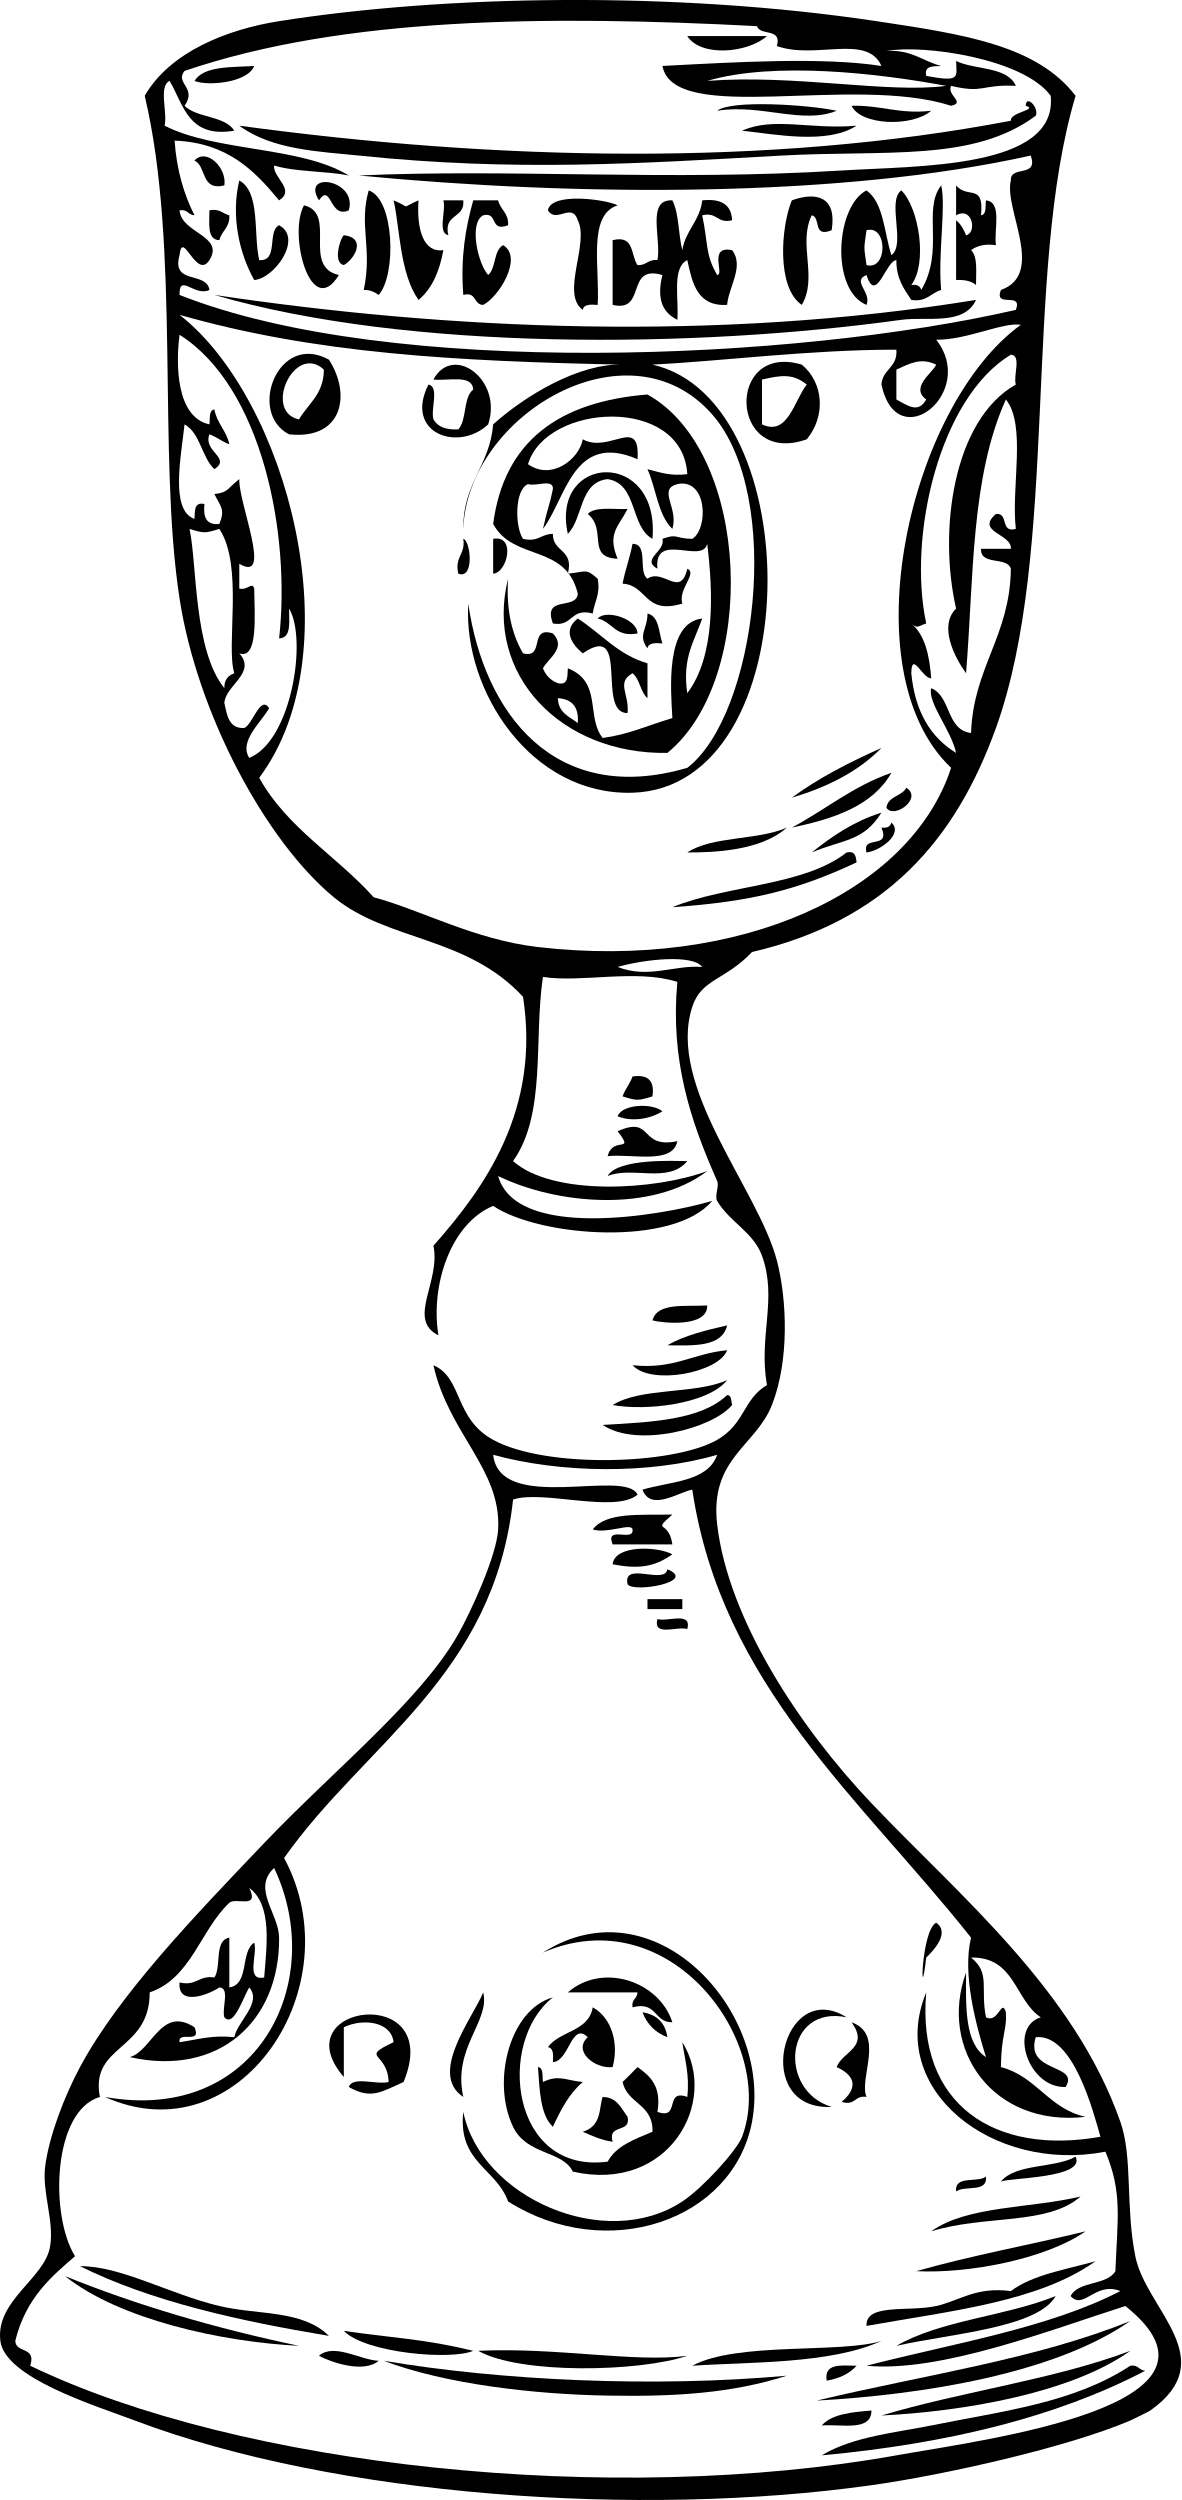
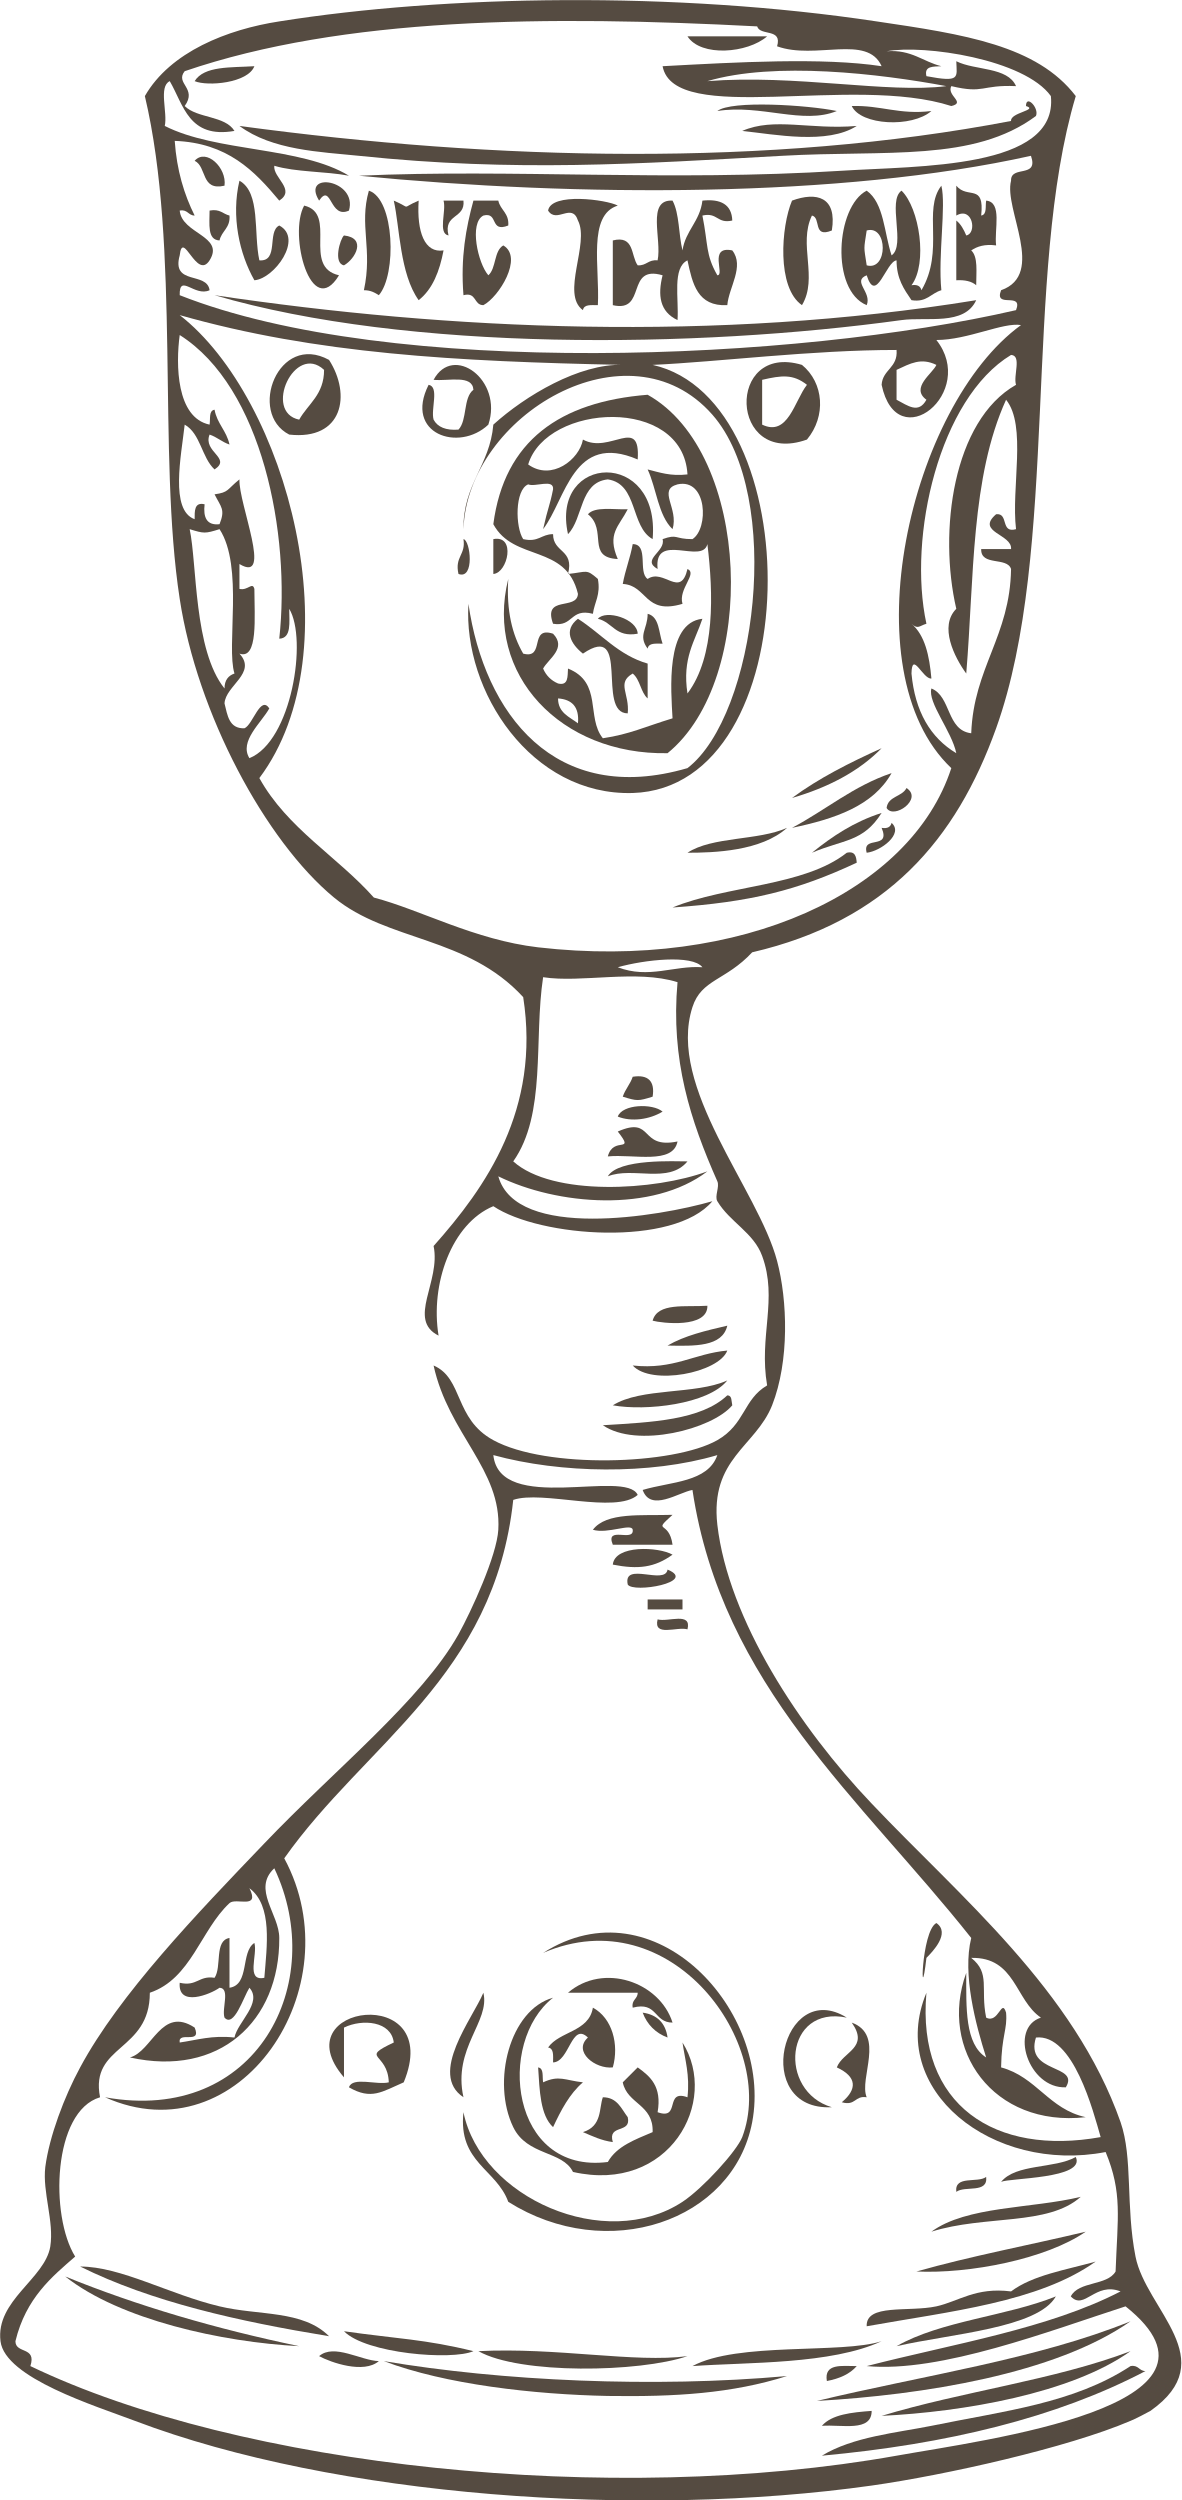
- <svg xmlns="http://www.w3.org/2000/svg" id="Layer_2" data-name="Layer 2" viewBox="0 0 237.27 502.22">
+ <svg xmlns="http://www.w3.org/2000/svg" id="Layer_2" version="1.1" viewBox="0 0 237.3 502.2">
  <defs>
    <style>
-       .cls-1 {
+       .st0 {
+         fill: #554b41;
        fill-rule: evenodd;
      }
    </style>
  </defs>
-   <g id="Layer_1-2" data-name="Layer 1">
+   <g id="Layer_1-2">
    <g>
-       <path class="cls-1" d="M138.07,7.25h16c-3.86,3.44-13.33,4.24-16,0Z" />
-       <path class="cls-1" d="M51.07,13.25c-1.32,3.39-9.39,4.1-12,3,1.94-3.06,7.31-2.69,12-3Z" />
-       <path class="cls-1" d="M168.07,22.25c-6.83,2.81-15.22-1.43-24,0,2.77-2.22,18.18-1.24,24,0Z" />
-       <path class="cls-1" d="M171.07,21.25c5.83-.17,9.59,1.75,16,1-3.91,3.35-14.2,2.92-16-1Z" />
-       <path class="cls-1" d="M172.07,25.25c-5.85,3.84-16.41,1.71-23,1,6.42-2.84,13.61-.18,23-1Z" />
-       <path class="cls-1" d="M39.07,32.25c2.34-2.6,6.55,1.39,6,5-4.79,1.13-3.52-3.81-6-5Z" />
-       <path class="cls-1" d="M48.07,36.25c4.28,2.39,2.79,10.54,4,16,3.98.31,1.52-5.81,4-7,4.86,2.61-.96,10.73-5,11-2.97-5.27-4.73-12.8-3-20Z" />
-       <path class="cls-1" d="M70.07,42.25c-3.9,1.8-3.5-5.7-6-2-3.7-6.02,7.83-4.16,6,2Z" />
-       <path class="cls-1" d="M189.07,37.25c1.02,4.04-.69,13.96,0,21-2.09.58-2.85,2.48-6,2-1.46-2.2-3.04-4.29-3-8-2.14.18-4.08,9.01-6,3-3.04,1.23,1.08,3.44,0,6-7.27-2.96-6.22-19.84,0-23,3.48,2.52,3.53,8.47,5,13,2.95-2.05-.95-10.95,2-13,3.56,3.53,5.3,14.64,2,19,1.16-.16,1.78.22,2,1,4.72-7.97.19-16.14,4-21ZM174.07,53.25c4.28,1.17,4.28-8.17,0-7-.55,3.99-.55,3.01,0,7Z" />
-       <path class="cls-1" d="M192.07,37.25c2.33,2.81,5.67-.58,5,6,1.17-.16.84-1.82,1-3,3.32.35,1.57,5.76,2,9-2.32-.32-3.84.16-5,1,1.38,1.29.99,4.34,1,7-.89-.78-2.26-1.08-4-1v-12c.93.73,1.52,1.82,2,3,2.21-.41,1.34-5.86-2-4v-6Z" />
-       <path class="cls-1" d="M74.07,38.25c5.17,1.73,5.61,16.94,2,21-.8-.53-1.62-1.04-3-1,1.79-8.34-1.02-12.99,1-20Z" />
-       <path class="cls-1" d="M167.07,46.25c-3.91,1.58-2.07-2.6-4-3-2.82,5.76,1.27,12.46-2,18-5.13-3.47-4.18-15.76-2-21,4.92-1.8,9.11-.75,8,6Z" />
-       <path class="cls-1" d="M79.07,40.25c3.82,1.59,1.18,1.59,5,0-.42,6.26,1.2,10.57,5,10-.78,4.22-2.25,7.75-5,10-3.8-5.35-3.76-14.71-5-20Z" />
-       <path class="cls-1" d="M89.07,40.25h4c.38,3.72-4.05,2.61-3,7-2.24-.43-.41-4.93-1-7Z" />
-       <path class="cls-1" d="M95.07,40.25h5c.43,1.9,2.15,2.51,2,5-3.78,1.45-1.92-2.75-5-2-2.89,1.5-1.13,9.59,1,12,1.61-1.39,1.06-4.94,3-6,4.09,2.43-.86,10.43-4,12-1.99-.01-1.27-2.73-4-2-.58-7.58.46-13.54,2-19Z" />
-       <path class="cls-1" d="M124.07,41.25c-6.06,1.94-3.56,12.44-4,20-1.42-.09-2.83-.16-3,1-4.49-3.23,1.38-13.36-1-18-1.19-3.72-4.33.74-6-2,.63-3.74,11.77-2.18,14-1Z" />
-       <path class="cls-1" d="M61.07,41.25c6.75,1.61-.51,12.29,7,14-5.62,9.22-10.23-8.22-7-14Z" />
-       <path class="cls-1" d="M42.07,42.25c2.09-.42,2.65.69,4,1,.15,2.49-1.57,3.1-2,5-2.55-.11-1.98-3.35-2-6Z" />
-       <path class="cls-1" d="M69.07,47.25c4.56.53,2.27,4.71,0,6-2.23-.42-.78-5.31,0-6Z" />
-       <path class="cls-1" d="M43.07,59.25c46.93,7.01,100.7,9.48,153,1-2.38,5.23-9.87,3.29-15,4-41.27,5.72-99.06,6.36-138-5Z" />
-       <path class="cls-1" d="M66.07,72.25c4.53,6.97,2.81,16.17-8,15-8.42-4.32-2.19-20.64,8-15ZM60.07,84.25c1.84-3.16,4.96-5.04,5-10-5.94-5.46-12.28,8.49-5,10Z" />
-       <path class="cls-1" d="M161.07,73.25c4.41,3.64,4.85,10.35,1,15-15.67,5.56-16.28-19.57-1-15ZM153.07,76.25v9c5.19,2.46,6.46-4.79,9-8-2.76-2.22-5.08-1.91-9-1Z" />
-       <path class="cls-1" d="M131.07,108.25c-4.52-2.48-2.94-11.06-9-12-5.72.61-4.86,7.8-8,11-3.55-16.18,18.56-17.17,17,1Z" />
-       <path class="cls-1" d="M126.07,102.25c-1.77,3.5-4.15,4.87-2,10-6.38-.26-2.01-5.77-6-9,1.45-1.55,5.12-.88,8-1Z" />
-       <path class="cls-1" d="M93.07,108.25c1.45.24,2.32,8.23-1,7-.8-3.47,1.49-3.84,1-7Z" />
-       <path class="cls-1" d="M99.07,115.25v-7c4.58-.87,2.9,6.79,0,7Z" />
-       <path class="cls-1" d="M120.07,124.25c1.63-1.89,7.92.03,8,3-4.51.84-4.99-2.34-8-3Z" />
-       <path class="cls-1" d="M130.07,123.25c2.42.58,2.22,3.78,3,6-1.42-.09-2.83-.16-3,1-2.03-2.7.04-3.88,0-7Z" />
-       <path class="cls-1" d="M116.07,124.25c4.68,2.99,8.05,7.29,14,9v7c-1.44-1.22-1.52-3.82-3-5-3.34,1.89-.63,4.04-1,8-6.4.05.66-18.63-9-12-2.38-1.95-3.98-4.72-1-7Z" />
-       <path class="cls-1" d="M179.07,155.25c-3.74,6.59-11.44,9.23-20,11,6.75-3.59,12.32-8.35,20-11Z" />
-       <path class="cls-1" d="M182.07,158.25c3.39,2.16-2.58,6.4-4,4,.32-2.35,3.1-2.24,4-4Z" />
-       <path class="cls-1" d="M158.07,166.25c-5.19,4.69-14.74,5.01-20,5,5-3.34,14.25-2.41,20-5Z" />
-       <path class="cls-1" d="M172.07,173.25c-11.96,5.6-21.27,7.9-37,9,10.85-4.49,26.43-4.23,35-11,1.7-.37,1.89.78,2,2Z" />
-       <path class="cls-1" d="M127.07,216.25c3.13-.46,4.46.87,4,4-2.93.9-3.07.9-6,0,.52-1.48,1.48-2.52,2-4Z" />
-       <path class="cls-1" d="M133.07,223.25c-2.58,1.62-6.27,2.13-9,1,.89-2.46,7-2.71,9-1Z" />
-       <path class="cls-1" d="M122.07,236.25c2.05-3.64,13.63-3.01,16-3-3.79,4.6-11.04.96-16,3Z" />
-       <path class="cls-1" d="M142.07,262.25c.14,4.56-9.25,3.51-11,3,.98-3.68,6.62-2.72,11-3Z" />
-       <path class="cls-1" d="M146.07,266.25c-1,4.34-6.57,4.09-12,4,3.37-1.96,7.67-3,12-4Z" />
-       <path class="cls-1" d="M146.07,271.25c-1.66,4.52-15.29,7.12-19,3,8.26.92,12.26-2.41,19-3Z" />
-       <path class="cls-1" d="M146.07,277.25c-3.84,4.84-16.41,6.24-23,5,5.74-3.59,16.56-2.11,23-5Z" />
-       <path class="cls-1" d="M146.07,280.25c.97.03.78,1.22,1,2-3.98,4.8-19.19,8.66-26,4,9.78-.56,19.71-.96,25-6Z" />
-       <path class="cls-1" d="M135.07,304.25c-4.22,3.78-.71.9,0,6h-12c-1.6-3.94,4.32-.35,4-3-.22-1.43-4.98.93-8,0,2.73-3.6,9.84-2.83,16-3Z" />
-       <path class="cls-1" d="M135.07,312.25c-3.65,2.58-6.85,2.98-12,2,.43-3.99,9.16-3.6,12-2Z" />
-       <path class="cls-1" d="M134.07,315.25c6.15,2.51-6.88,4.8-8,3-1.02-4.68,7.51.18,8-3Z" />
-       <path class="cls-1" d="M130.07,321.25h7v2h-7v-2Z" />
-       <path class="cls-1" d="M132.07,325.25c2.06.61,6.95-1.61,6,2-2.06-.61-6.95,1.61-6-2Z" />
-       <path class="cls-1" d="M188.07,386.25c2.94,2.05-.77,5.82-2,7-1.29,11.28-1.09-5.43,2-7Z" />
-       <path class="cls-1" d="M127.07,403.25c-.28-1.62.95-1.72,1-3h-14c7.05-6.13,18.4-2.18,21,6-3.75.08-3.02-4.31-8-3Z" />
-       <path class="cls-1" d="M70.07,419.25c.74-2.25,5.61-.39,8-1-.18-6.11-5.98-4.71,1-8-.51-4.26-6.29-4.79-10-3v10c-12.65-14.68,20.34-19.08,12,1-4.38,1.94-6.5,3.59-11,1Z" />
-       <path class="cls-1" d="M170.07,405.25c-12.47-2.57-13.88,14.76-3,18-16.3.82-9.97-26.13,3-18Z" />
-       <path class="cls-1" d="M134.07,409.25c-2.41-.92-4.08-2.59-5-5,2.89.44,4.56,2.11,5,5Z" />
-       <path class="cls-1" d="M171.07,406.25c6.8,2.45,1.41,11.17,3,15-2.41-.41-2.17,1.83-5,1,3.05-2.57,3.11-5.12-1-7,1.21-3.2,6.65-3.92,3-9Z" />
-       <path class="cls-1" d="M108.07,415.25c1.17.16.84,1.82,1,3,3.18-1.53,4.4-.35,8,0-2.71,2.29-4.42,5.58-6,9-2.57-2.43-2.65-7.35-3-12Z" />
-       <path class="cls-1" d="M121.07,421.25c2.93.07,3.71,2.29,5,4,.75,3.42-4.06,1.27-3,5-2.34-.33-4.13-1.2-6-2,3.91-1.22,3.21-4.82,4-7Z" />
-       <path class="cls-1" d="M216.07,433.25c2.15,4.37-13.49,4.23-15,5,2.99-3.68,10.73-2.61,15-5Z" />
-       <path class="cls-1" d="M198.07,437.25c.36,3.36-4.33,1.67-6,3-.36-3.36,4.33-1.67,6-3Z" />
-       <path class="cls-1" d="M217.07,441.25c-6.61,5.85-19.18,3.64-30,7,7.15-5.18,20.06-4.6,30-7Z" />
-       <path class="cls-1" d="M218.07,448.25c-7.88,5.52-23.38,8.54-34,8,10.89-3.11,22.74-5.26,34-8Z" />
-       <path class="cls-1" d="M16.07,455.25c8.2-.07,17.94,5.61,28,8,7.88,1.87,16.66.71,22,6-18.28-3.05-35.74-6.93-50-14Z" />
-       <path class="cls-1" d="M212.07,461.25c-3.59,6.42-21.12,7.54-32,10,8.85-5.15,22.05-5.95,32-10Z" />
-       <path class="cls-1" d="M227.07,466.25c-15.1,10.59-41.8,14.84-63,16,21.24-5.09,44.31-8.35,63-16Z" />
-       <path class="cls-1" d="M69.07,468.25c10.47,1.49,16.26,1.63,26,4-4.31,1.92-21.57.51-26-4Z" />
-       <path class="cls-1" d="M177.07,470.25c-10.06,4.71-26.85,4.22-38,5,8.96-4.87,30.04-2.41,38-5Z" />
-       <path class="cls-1" d="M64.07,473.25c3.03-2.64,8.4.89,12,1-2.98,2.59-9.59.3-12-1Z" />
-       <path class="cls-1" d="M96.07,472.25c15.66-.75,31.47,2.41,42,1-9.69,3.28-33.69,3.74-42-1Z" />
-       <path class="cls-1" d="M227.07,472.25c-11.94,8.54-33.61,12.18-50,13,16.15-4.85,34.77-7.23,50-13Z" />
-       <path class="cls-1" d="M77.07,474.25c23.57,3.98,54.3,5.41,81,3-11.05,3.53-22.39,4.24-36,4-14.78-.26-32.56-2.29-45-7Z" />
-       <path class="cls-1" d="M172.07,475.25c-1.4,1.6-3.45,2.55-6,3-.58-3.58,2.96-3.04,6-3Z" />
-       <path class="cls-1" d="M175.07,484.25c-.05,4.29-6,2.67-10,3,2.03-2.3,5.98-2.68,10-3Z" />
-       <path class="cls-1" d="M136.07,197.25c-8.27-2.64-19.35.22-27-1-1.88,12.61.72,27.52-6,37,7.95,7.08,28.47,5.9,39,2-11.03,8.42-30.18,6.76-42,1,3.59,12.86,32.31,8.12,43,5-7.71,9.24-34.6,7.3-44,1-8.4,3.47-12.65,15.73-11,26-6.4-3.18.51-10.75-1-18,10.49-11.82,21.49-27.42,18-50-11.29-12.26-27.23-11.12-38-20-13.8-11.38-27.47-37.04-31-60-4.49-29.21.24-70.62-7-101,5.09-8.85,16.59-13.36,27-15,33.29-5.26,79.61-6.07,120,0,17.57,2.64,32.23,4.83,40,15-10.68,35.81-3.16,91.35-16,127-8.02,22.27-21.93,38.7-49,45-5.34,5.68-10.17,5.35-12,11-5.21,16.06,13.22,36.55,17,51,2.05,7.86,2.51,20.09-1,29-3.26,8.29-12.54,10.73-11,24,2.21,18.99,16.54,40.79,31,56,17.74,18.66,40.7,37.5,50,64,2.52,7.17.98,16.81,3,27,2.12,10.7,17.6,20.69,3,31-.28.2-3.45,1.76-4,2-12.57,5.38-37.24,10.92-52,13-46.66,6.56-107.66,2.26-148-13-7.91-2.99-26.1-8.56-27-16-.98-8.16,8.94-12.5,10-19,.84-5.11-1.65-10.87-1-16,.77-6.09,3.83-14.09,7-20,7.87-14.69,23.44-30.77,37-45,14.12-14.81,31.55-28.75,39-42,2.64-4.69,7.71-15.79,8-21,.68-12.08-9.96-19.24-13-33,5.97,2.63,4.09,10.67,12,15,10.58,5.79,36.24,5.04,45,0,5.61-3.22,5.2-8.18,10-11-1.73-9.9,2.16-17.29-1-26-1.72-4.73-6.54-6.79-9-11-.58-1,.47-2.94,0-4-5.41-12.18-9.44-24.38-8-40ZM189.07,13.25c-1.57.1-3.47-.13-3,2,6.93,1.29,6.09.31,6-3,3.81,1.85,10.28,1.05,12,5-7.15-.34-6.26,1.59-13,0-.96,1.86,3,3.34,0,4-19.8-6.37-55.67,4.06-58-8,14.79-.78,32.22-1.82,44,0-2.88-6.53-13.27-1.22-21-4,1.05-3.72-3.37-1.96-4-4-42.05-2.18-83.06-1.89-115,9-2,2.51,2.6,3.35,0,7,2.5,2.5,8.06,1.94,10,5-9.25,1.58-10.16-5.17-13-10-2.27,1.06-.38,6.29-1,9,10.37,5.3,27.26,4.07,37,10-4.73-.93-10.65-.68-15-2-.31,2.41,4.36,4.84,1,7-4.98-6.02-10.41-11.59-21-12,.42,5.91,1.87,10.8,4,15-1.28-.05-1.38-1.28-3-1,.36,4.65,9.1,5.1,6,10-2.61,4.12-5.43-6.4-6-1-1.72,6.06,5.48,3.18,6,7-2.98,1.44-6.09-3.51-6,1,42.52,16.85,123.87,13.16,168,3,1.47-3.8-4.47-.2-3-4,9.08-3.22.53-16.35,2-22-.15-3.15,5.58-.42,4-5-38.17,8.52-90.86,8.26-135,4,30.95-1.38,62.14,1.17,97-1,15.41-.96,43.48-.32,42-15-5.32-7.41-25.5-10.41-33-9,5.02-.35,7.29,2.05,11,3ZM142.07,16.25c17.58-1.35,36.31,2.55,48,1-13.35-2.5-34.48-4.97-48-1ZM45.07,141.25c.56,2.44.86,5.14,4,5,1.71-.7,3.2-6.69,5-4-1.57,2.85-6.13,6.63-4,10,8.49-3.38,11.71-23.87,8-30-.02,2.65.55,5.89-2,6,2.35-21-3.4-50.49-20-61-.78,5.89-.7,16.58,6,18,.16-1.18-.17-2.84,1-3,.51,2.82,2.42,4.25,3,7-1.48-.52-2.52-1.48-4-2-1.36,3.46,4.49,4.71,1,7-2.58-2.42-2.79-7.21-6-9-.65,6.29-2.98,17.25,2,19,.1-1.57-.13-3.47,2-3-.28,2.62.37,4.3,3,4,1.19-2.98.28-3.4-1-6,2.89-.36,2.36-.93,5-3-.16,4.91,6.82,21.08,0,17v5c1.72.39,2.56-1.48,3,0,.07,5.56.8,14.3-3,13,3.56,3.95-2.85,6.44-3,10ZM177.07,77.25c.2-3.13,3.29-3.38,3-7-17.05-.04-35.83,2.36-49,3,31.58,7.1,31.33,84.95-4,86-20.4.61-34.06-20.54-33-38,3.16,22.03,17.33,40.8,44,33,13.84-10.6,19.41-54.56,5-71-16.79-19.14-49.19.11-50,23-.14-9.14,5.34-12.66,6-21,6.4-5.76,17.29-12.31,26-12-33.52-.69-61.62-2.18-89-10,21.56,16.78,35.19,67.35,16,93,5.59,10.08,15.6,15.73,23,24,9.5,2.53,20.16,8.51,33,10,40.71,4.72,74.85-11.07,83-36-20.62-19.54-8.32-72.84,14-89-3.57-.58-10.73,3.04-17,3,8.33,10.5-7.87,23.69-11,9ZM195.07,147.25c.47-13.2,7.84-19.49,8-33-.79-2.54-6.13-.54-6-4h6c.28-3.01-7.21-3.36-3-7,2.63-.3.79,3.88,4,3-.98-8.35,2.17-20.84-2-26-7.06,15.63-6.44,35.66-8,55-2.39-3.31-5.52-9.54-2-13-3.58-15.5-.67-37.85,12-45-.58-1.76,1.21-5.88-1-6-14.39,8.68-20.76,36.52-17,54-1.43.39-1.69,1.2-3,0,2.72,2.28,3.65,6.35,4,11-1.71.17-3.93-5.67-4-1,.73,7.6,3.81,12.85,9,16-.92-4.44-5.8-10.17-5-13,4.03,1.63,2.96,8.38,8,9ZM180.07,74.25v6c2.26,1.21,4.4,2.89,6,0-3.3-2.41,1.27-5.31,2-7-3.06-1.46-5.21-.27-8,1ZM45.07,138.25c-.05-1.72.77-2.56,2-3-1.74-5.49,1.92-21.54-3-29-2.93.9-3.07.9-6,0,1.54,6.98.77,24.29,7,32ZM124.07,194.25c6.21,2.43,11.35-.44,17,0-1.96-2.62-11.74-1.52-17,0ZM195.07,389.25c-22.18-27.99-50.14-50.74-56-90-2.76.51-8.37,4.45-10,0,5.66-1.68,13.12-1.55,15-7-13.5,3.96-31.48,3.72-45,0,1.35,11.97,26.55,2.66,29,8-4.41,3.85-19.22-1.02-25,1-3.85,35.48-29.74,48.92-46,72,13.96,25.86-9.01,60.14-36,48,30.53,5.49,44.86-23.01,34-46-4.52,4.17.96,9.16,1,14,.14,16.79-12.07,28-30,24,4.48-1.21,6.26-10.38,13-6,1.55,3.55-3.4.6-3,3,3.51-.49,6.51-1.49,11-1,.58-3.13,5.66-6.95,3-10-1.18,1.88-3.11,8.15-5,6-.58-1.76,1.21-5.88-1-6-1.83,1.28-8.41,4.04-8-1,3.47.8,3.84-1.49,7-1,1.47-2.2-.12-7.45,3-8v10c4.08-.59,2.16-7.18,5-9,.73,2.27-1.8,7.8,2,7,.48-6.28,1.69-14.51-3-18,2.15,4.41-2.73,1.81-4,3-5.79,5.42-7.65,15.16-16,18,.05,11.86-12.06,10.44-10,21-9.49,2.77-10.1,23.77-5,32-4.56,3.95-9.86,8.28-12,17,.09,2.58,4.28,1.05,3,5,42.19,20.34,116.84,28.25,174,18,17.75-3.18,71.24-9.85,46-30-15.22,4.86-37.17,13.4-52,12,17.48-4.52,36.49-7.51,51-15-5.06-2.01-7.34,3.92-10,1,1.59-3.08,7.26-2.08,9-5,.43-10.85,1.42-15.79-2-24-22.7,4.39-44.1-12.55-36-32-1.99,22.68,13.87,32.76,35,29-1.49-5.19-5.49-20.77-13-20-2.26,7.26,8.94,5.27,6,10-7.47.28-11.54-11.92-5-14-5.22-3.45-5.15-12.18-14-12,3.94,3.11,1.83,6.11,3,12,2.5,1.32,3.13-3.95,4-1,.26,3.4-.93,4.45-1,11,7.14,1.86,9.62,8.38,17,10-18.57,2.13-29.6-13.59-24-29-.05,7.05-.26,14.26,4,17-2.06-6.63-4.77-16.73-3-24Z" />
-       <path class="cls-1" d="M206.07,21.25c.01-2.35,2.73.37,2,2-12.53,9.33-29.99,6.84-51,8-28.94,1.6-53.45,3.27-85,0-7.78-.81-17.41-1.1-24-6,51.69,7.03,106.44,8.31,155-1-.23-1.71,5.61-2.19,3-3Z" />
-       <path class="cls-1" d="M141.07,40.25c3.73-.4,5.87.8,6,4-3.06.73-2.94-1.73-6-1,1.25,5.97.57,7.79,3,12,1.56-.09-1.91-5.96,3-5,2.5,3.23-.72,7.42-1,11-6.01.34-6.99-4.35-8-9-3.14,1.52-1.66,7.67-2,12-3.55-1.73-3.98-5.04-3-9-7.54-2.21-3.06,7.61-10,6v-13c4.45-1.12,3.6,3.07,5,5,1.79.13,2.11-1.22,4-1,.85-4.15-2.3-12.3,3-12,1.36,2.64,1.18,6.82,2,10,.65-4.02,3.51-5.82,4-10Z" />
-       <path class="cls-1" d="M95.07,78.25c-.22-3.11-4.98-1.69-8-2,3.9-7.29,13.98,0,11,9-5.94,5.63-16.97,1.86-12-8,2.24.43.41,4.93,1,7,.85,1.48,2.52,2.15,5,2,1.77-1.9.93-6.4,3-8Z" />
-       <path class="cls-1" d="M133.07,108.25c3.15-1.12,2.26-.09,6,0,3.3-2.05,3.02-12.26-3-11-4.05,1.08.31,4.76-1,9-2.9-2.77-3.25-8.09-5-12,2.4.6,4.56,1.44,8,1-.92-15.85-28.35-14.31-32-2,4.74,3.36,10.29-1.01,11-5,5.38,2.96,11.57-4.91,11,4-12.97-5.62-14.38,8.03-19,14,.99-4.48,1.29-4.47,2-8,.17-2.17-3.55-.45-5-1-2.74,1.12-2.63,8.64-1,11,3.06.72,3.64-1.02,6-1-.08,3.75,4.31,3.02,3,8,3.87-.43,3.56-1.09,6,1,.58,3.25-.68,4.65-1,7-4.56-1.22-3.92,2.74-8,2-2.13-5.8,4.76-2.57,5-6-2.44-10.1-12.93-6.43-17-14,2.2-16.8,13.41-24.59,31-26,20.93,11.68,22.21,57.16,4,72-21.39.36-36.84-15.79-32-35-.41,6.41.8,11.2,3,15,4.5,1.17,1.08-5.59,6-4,2.79,2.91-.92,4.96-2,7,.56,1.44,1.56,2.44,3,3,2.13.47,1.9-1.43,2-3,7,2.77,3.59,9.75,7,14,5.43-.76,8.42-2.32,14-4-.29-5.49-1.54-19.15,6-20-1.54,4.46-4.08,7.92-3,15,5.62-7.41,5.22-20.16,4-30-.99,4.19-10.75-2.62-10,5-3.4-1.89,1.71-3.51,1-6ZM116.07,145.25c.26-3.26-1.19-4.81-4-5,.07,2.93,2.29,3.71,4,5Z" />
-       <path class="cls-1" d="M138.07,114.25c2.12.91-1.89,4.02-1,7-7.68,2.34-6.96-3.71-12-4,.53-2.8,1.47-5.2,2-8,3.31.02,1.02,5.65,3,7,3.16-2.16,6.61,4,8-2Z" />
-       <path class="cls-1" d="M177.07,150.25c-4.61,4.72-10.82,7.85-18,10,5.36-3.97,11.55-7.11,18-10Z" />
-       <path class="cls-1" d="M177.07,163.25c-3.66,5.89-7.74,5.33-14,8,4.08-3.26,8.41-6.25,14-8Z" />
-       <path class="cls-1" d="M177.07,166.25c1.16.16,1.78-.22,2-1,2.49,2.23-2.24,5.7-5,6-.97-3.64,4.87-.46,3-5Z" />
-       <path class="cls-1" d="M165.07,493.25c6.2-3.77,15.04-4.59,22-6,14.58-2.95,28.56-4.5,40-12,1.62-.28,1.72.95,3,1-17.94,9.39-39.98,14.69-65,17Z" />
-       <path class="cls-1" d="M109.07,392.25c22.41-14.3,46.21,11.82,42,34-3.79,19.95-29.25,28.5-49,16-2.36-6.64-10.14-7.86-9-18,3.5,17.24,28.53,28.21,44,18,4.1-2.7,10.95-10.23,12-13,7.09-18.66-14.33-48.12-40-37Z" />
-       <path class="cls-1" d="M97.07,400.25c1.44,5.8-6.21,11.11-4,21-7.07-4.68,1.9-15.85,4-21Z" />
-       <path class="cls-1" d="M118.07,409.25c-3.28-3.22-3.73,4.88-7,5,.09-1.42.16-2.83-1-3,2.35-3.31,8.22-3.11,9-8,3.9,2.15,5.27,7.36,4,12-3.5.44-8.08-3.18-5-6Z" />
-       <path class="cls-1" d="M111.07,401.25c-11.36,8.87-8.55,35.55,11,33,1.75-3.25,5.49-4.51,9-6,.23-5.56-5.07-5.6-6-10,1.02-.98,2.02-1.98,3-3,2.53,1.81,4.86,3.81,4,9,4.7,1.7,1.3-4.7,6-3,.49-4.49-.51-7.49-1-11,7.47,11.94-2.71,30.39-22,26-2.08-4.29-9.23-3.24-12-9-4.38-9.1-.69-23.59,8-26Z" />
-       <path class="cls-1" d="M220.07,454.25c-11.46,8.21-29.33,10-46,13-.24-4.61,8.37-2.77,14-4,4.54-.99,7.94-3.93,15-3,4.38-3.29,11.02-4.31,17-6Z" />
-       <path class="cls-1" d="M13.07,457.25c14.47,5.86,30.19,10.48,47,14-15.55-.78-36.05-5.28-47-14Z" />
-       <path class="cls-1" d="M136.07,229.25c-.95,4.72-8.83,2.51-14,3,1.07-4.17,5.59-.38,2-5,7.29-3.23,4.18,3.6,12,2Z" />
+       <path class="st0" d="M138.1,7.3h16c-3.9,3.4-13.3,4.2-16,0Z" />
+       <path class="st0" d="M51.1,13.3c-1.3,3.4-9.4,4.1-12,3,1.9-3.1,7.3-2.7,12-3Z" />
+       <path class="st0" d="M168.1,22.3c-6.8,2.8-15.2-1.4-24,0,2.8-2.2,18.2-1.2,24,0Z" />
+       <path class="st0" d="M171.1,21.3c5.8-.2,9.6,1.8,16,1-3.9,3.4-14.2,2.9-16-1Z" />
+       <path class="st0" d="M172.1,25.3c-5.9,3.8-16.4,1.7-23,1,6.4-2.8,13.6-.2,23-1Z" />
+       <path class="st0" d="M39.1,32.3c2.3-2.6,6.5,1.4,6,5-4.8,1.1-3.5-3.8-6-5Z" />
+       <path class="st0" d="M48.1,36.3c4.3,2.4,2.8,10.5,4,16,4,.3,1.5-5.8,4-7,4.9,2.6-1,10.7-5,11-3-5.3-4.7-12.8-3-20Z" />
+       <path class="st0" d="M70.1,42.3c-3.9,1.8-3.5-5.7-6-2-3.7-6,7.8-4.2,6,2Z" />
+       <path class="st0" d="M189.1,37.3c1,4-.7,14,0,21-2.1.6-2.9,2.5-6,2-1.5-2.2-3-4.3-3-8-2.1.2-4.1,9-6,3-3,1.2,1.1,3.4,0,6-7.3-3-6.2-19.8,0-23,3.5,2.5,3.5,8.5,5,13,2.9-2-.9-11,2-13,3.6,3.5,5.3,14.6,2,19,1.2-.2,1.8.2,2,1,4.7-8,.2-16.1,4-21ZM174.1,53.3c4.3,1.2,4.3-8.2,0-7-.6,4-.6,3,0,7Z" />
+       <path class="st0" d="M192.1,37.3c2.3,2.8,5.7-.6,5,6,1.2-.2.8-1.8,1-3,3.3.3,1.6,5.8,2,9-2.3-.3-3.8.2-5,1,1.4,1.3,1,4.3,1,7-.9-.8-2.3-1.1-4-1v-12c.9.7,1.5,1.8,2,3,2.2-.4,1.3-5.9-2-4v-6Z" />
+       <path class="st0" d="M74.1,38.3c5.2,1.7,5.6,16.9,2,21-.8-.5-1.6-1-3-1,1.8-8.3-1-13,1-20Z" />
+       <path class="st0" d="M167.1,46.3c-3.9,1.6-2.1-2.6-4-3-2.8,5.8,1.3,12.5-2,18-5.1-3.5-4.2-15.8-2-21,4.9-1.8,9.1-.8,8,6Z" />
+       <path class="st0" d="M79.1,40.3c3.8,1.6,1.2,1.6,5,0-.4,6.3,1.2,10.6,5,10-.8,4.2-2.2,7.8-5,10-3.8-5.3-3.8-14.7-5-20Z" />
+       <path class="st0" d="M89.1,40.3h4c.4,3.7-4.1,2.6-3,7-2.2-.4-.4-4.9-1-7Z" />
+       <path class="st0" d="M95.1,40.3h5c.4,1.9,2.2,2.5,2,5-3.8,1.5-1.9-2.8-5-2-2.9,1.5-1.1,9.6,1,12,1.6-1.4,1.1-4.9,3-6,4.1,2.4-.9,10.4-4,12-2,0-1.3-2.7-4-2-.6-7.6.5-13.5,2-19Z" />
+       <path class="st0" d="M124.1,41.3c-6.1,1.9-3.6,12.4-4,20-1.4,0-2.8-.2-3,1-4.5-3.2,1.4-13.4-1-18-1.2-3.7-4.3.7-6-2,.6-3.7,11.8-2.2,14-1Z" />
+       <path class="st0" d="M61.1,41.3c6.8,1.6-.5,12.3,7,14-5.6,9.2-10.2-8.2-7-14Z" />
+       <path class="st0" d="M42.1,42.3c2.1-.4,2.7.7,4,1,.2,2.5-1.6,3.1-2,5-2.5-.1-2-3.3-2-6Z" />
+       <path class="st0" d="M69.1,47.3c4.6.5,2.3,4.7,0,6-2.2-.4-.8-5.3,0-6Z" />
+       <path class="st0" d="M43.1,59.3c46.9,7,100.7,9.5,153,1-2.4,5.2-9.9,3.3-15,4-41.3,5.7-99.1,6.4-138-5Z" />
+       <path class="st0" d="M66.1,72.3c4.5,7,2.8,16.2-8,15-8.4-4.3-2.2-20.6,8-15ZM60.1,84.3c1.8-3.2,5-5,5-10-5.9-5.5-12.3,8.5-5,10Z" />
+       <path class="st0" d="M161.1,73.3c4.4,3.6,4.9,10.3,1,15-15.7,5.6-16.3-19.6-1-15ZM153.1,76.3v9c5.2,2.5,6.5-4.8,9-8-2.8-2.2-5.1-1.9-9-1Z" />
+       <path class="st0" d="M131.1,108.3c-4.5-2.5-2.9-11.1-9-12-5.7.6-4.9,7.8-8,11-3.6-16.2,18.6-17.2,17,1Z" />
+       <path class="st0" d="M126.1,102.3c-1.8,3.5-4.2,4.9-2,10-6.4-.3-2-5.8-6-9,1.4-1.6,5.1-.9,8-1Z" />
+       <path class="st0" d="M93.1,108.3c1.4.2,2.3,8.2-1,7-.8-3.5,1.5-3.8,1-7Z" />
+       <path class="st0" d="M99.1,115.3v-7c4.6-.9,2.9,6.8,0,7Z" />
+       <path class="st0" d="M120.1,124.3c1.6-1.9,7.9,0,8,3-4.5.8-5-2.3-8-3Z" />
+       <path class="st0" d="M130.1,123.3c2.4.6,2.2,3.8,3,6-1.4,0-2.8-.2-3,1-2-2.7,0-3.9,0-7Z" />
+       <path class="st0" d="M116.1,124.3c4.7,3,8.1,7.3,14,9v7c-1.4-1.2-1.5-3.8-3-5-3.3,1.9-.6,4-1,8-6.4,0,.7-18.6-9-12-2.4-1.9-4-4.7-1-7Z" />
+       <path class="st0" d="M179.1,155.3c-3.7,6.6-11.4,9.2-20,11,6.8-3.6,12.3-8.4,20-11Z" />
+       <path class="st0" d="M182.1,158.3c3.4,2.2-2.6,6.4-4,4,.3-2.4,3.1-2.2,4-4Z" />
+       <path class="st0" d="M158.1,166.3c-5.2,4.7-14.7,5-20,5,5-3.3,14.2-2.4,20-5Z" />
+       <path class="st0" d="M172.1,173.3c-12,5.6-21.3,7.9-37,9,10.9-4.5,26.4-4.2,35-11,1.7-.4,1.9.8,2,2Z" />
+       <path class="st0" d="M127.1,216.3c3.1-.5,4.5.9,4,4-2.9.9-3.1.9-6,0,.5-1.5,1.5-2.5,2-4Z" />
+       <path class="st0" d="M133.1,223.3c-2.6,1.6-6.3,2.1-9,1,.9-2.5,7-2.7,9-1Z" />
+       <path class="st0" d="M122.1,236.3c2.1-3.6,13.6-3,16-3-3.8,4.6-11,1-16,3Z" />
+       <path class="st0" d="M142.1,262.3c.1,4.6-9.2,3.5-11,3,1-3.7,6.6-2.7,11-3Z" />
+       <path class="st0" d="M146.1,266.3c-1,4.3-6.6,4.1-12,4,3.4-2,7.7-3,12-4Z" />
+       <path class="st0" d="M146.1,271.3c-1.7,4.5-15.3,7.1-19,3,8.3.9,12.3-2.4,19-3Z" />
+       <path class="st0" d="M146.1,277.3c-3.8,4.8-16.4,6.2-23,5,5.7-3.6,16.6-2.1,23-5Z" />
+       <path class="st0" d="M146.1,280.3c1,0,.8,1.2,1,2-4,4.8-19.2,8.7-26,4,9.8-.6,19.7-1,25-6Z" />
+       <path class="st0" d="M135.1,304.3c-4.2,3.8-.7.9,0,6h-12c-1.6-3.9,4.3-.4,4-3-.2-1.4-5,.9-8,0,2.7-3.6,9.8-2.8,16-3Z" />
+       <path class="st0" d="M135.1,312.3c-3.6,2.6-6.9,3-12,2,.4-4,9.2-3.6,12-2Z" />
+       <path class="st0" d="M134.1,315.3c6.1,2.5-6.9,4.8-8,3-1-4.7,7.5.2,8-3Z" />
+       <path class="st0" d="M130.1,321.3h7v2h-7v-2Z" />
+       <path class="st0" d="M132.1,325.3c2.1.6,6.9-1.6,6,2-2.1-.6-6.9,1.6-6-2Z" />
+       <path class="st0" d="M188.1,386.3c2.9,2-.8,5.8-2,7-1.3,11.3-1.1-5.4,2-7Z" />
+       <path class="st0" d="M127.1,403.3c-.3-1.6,1-1.7,1-3h-14c7.1-6.1,18.4-2.2,21,6-3.8,0-3-4.3-8-3Z" />
+       <path class="st0" d="M70.1,419.3c.7-2.2,5.6-.4,8-1-.2-6.1-6-4.7,1-8-.5-4.3-6.3-4.8-10-3v10c-12.7-14.7,20.3-19.1,12,1-4.4,1.9-6.5,3.6-11,1Z" />
+       <path class="st0" d="M170.1,405.3c-12.5-2.6-13.9,14.8-3,18-16.3.8-10-26.1,3-18Z" />
+       <path class="st0" d="M134.1,409.3c-2.4-.9-4.1-2.6-5-5,2.9.4,4.6,2.1,5,5Z" />
+       <path class="st0" d="M171.1,406.3c6.8,2.5,1.4,11.2,3,15-2.4-.4-2.2,1.8-5,1,3.1-2.6,3.1-5.1-1-7,1.2-3.2,6.6-3.9,3-9Z" />
+       <path class="st0" d="M108.1,415.3c1.2.2.8,1.8,1,3,3.2-1.5,4.4-.4,8,0-2.7,2.3-4.4,5.6-6,9-2.6-2.4-2.7-7.4-3-12Z" />
+       <path class="st0" d="M121.1,421.3c2.9,0,3.7,2.3,5,4,.8,3.4-4.1,1.3-3,5-2.3-.3-4.1-1.2-6-2,3.9-1.2,3.2-4.8,4-7Z" />
+       <path class="st0" d="M216.1,433.3c2.1,4.4-13.5,4.2-15,5,3-3.7,10.7-2.6,15-5Z" />
+       <path class="st0" d="M198.1,437.3c.4,3.4-4.3,1.7-6,3-.4-3.4,4.3-1.7,6-3Z" />
+       <path class="st0" d="M217.1,441.3c-6.6,5.9-19.2,3.6-30,7,7.1-5.2,20.1-4.6,30-7Z" />
+       <path class="st0" d="M218.1,448.3c-7.9,5.5-23.4,8.5-34,8,10.9-3.1,22.7-5.3,34-8Z" />
+       <path class="st0" d="M16.1,455.3c8.2,0,17.9,5.6,28,8,7.9,1.9,16.7.7,22,6-18.3-3-35.7-6.9-50-14Z" />
+       <path class="st0" d="M212.1,461.3c-3.6,6.4-21.1,7.5-32,10,8.9-5.1,22.1-6,32-10Z" />
+       <path class="st0" d="M227.1,466.3c-15.1,10.6-41.8,14.8-63,16,21.2-5.1,44.3-8.4,63-16Z" />
+       <path class="st0" d="M69.1,468.3c10.5,1.5,16.3,1.6,26,4-4.3,1.9-21.6.5-26-4Z" />
+       <path class="st0" d="M177.1,470.3c-10.1,4.7-26.9,4.2-38,5,9-4.9,30-2.4,38-5Z" />
+       <path class="st0" d="M64.1,473.3c3-2.6,8.4.9,12,1-3,2.6-9.6.3-12-1Z" />
+       <path class="st0" d="M96.1,472.3c15.7-.8,31.5,2.4,42,1-9.7,3.3-33.7,3.7-42-1Z" />
+       <path class="st0" d="M227.1,472.3c-11.9,8.5-33.6,12.2-50,13,16.1-4.9,34.8-7.2,50-13Z" />
+       <path class="st0" d="M77.1,474.3c23.6,4,54.3,5.4,81,3-11.1,3.5-22.4,4.2-36,4-14.8-.3-32.6-2.3-45-7Z" />
+       <path class="st0" d="M172.1,475.3c-1.4,1.6-3.4,2.5-6,3-.6-3.6,3-3,6-3Z" />
+       <path class="st0" d="M175.1,484.3c0,4.3-6,2.7-10,3,2-2.3,6-2.7,10-3Z" />
+       <path class="st0" d="M136.1,197.3c-8.3-2.6-19.3.2-27-1-1.9,12.6.7,27.5-6,37,7.9,7.1,28.5,5.9,39,2-11,8.4-30.2,6.8-42,1,3.6,12.9,32.3,8.1,43,5-7.7,9.2-34.6,7.3-44,1-8.4,3.5-12.7,15.7-11,26-6.4-3.2.5-10.8-1-18,10.5-11.8,21.5-27.4,18-50-11.3-12.3-27.2-11.1-38-20-13.8-11.4-27.5-37-31-60-4.5-29.2.2-70.6-7-101,5.1-8.9,16.6-13.4,27-15,33.3-5.3,79.6-6.1,120,0,17.6,2.6,32.2,4.8,40,15-10.7,35.8-3.2,91.3-16,127-8,22.3-21.9,38.7-49,45-5.3,5.7-10.2,5.4-12,11-5.2,16.1,13.2,36.6,17,51,2.1,7.9,2.5,20.1-1,29-3.3,8.3-12.5,10.7-11,24,2.2,19,16.5,40.8,31,56,17.7,18.7,40.7,37.5,50,64,2.5,7.2,1,16.8,3,27,2.1,10.7,17.6,20.7,3,31-.3.2-3.4,1.8-4,2-12.6,5.4-37.2,10.9-52,13-46.7,6.6-107.7,2.3-148-13-7.9-3-26.1-8.6-27-16-1-8.2,8.9-12.5,10-19,.8-5.1-1.6-10.9-1-16,.8-6.1,3.8-14.1,7-20,7.9-14.7,23.4-30.8,37-45,14.1-14.8,31.6-28.8,39-42,2.6-4.7,7.7-15.8,8-21,.7-12.1-10-19.2-13-33,6,2.6,4.1,10.7,12,15,10.6,5.8,36.2,5,45,0,5.6-3.2,5.2-8.2,10-11-1.7-9.9,2.2-17.3-1-26-1.7-4.7-6.5-6.8-9-11-.6-1,.5-2.9,0-4-5.4-12.2-9.4-24.4-8-40ZM189.1,13.3c-1.6.1-3.5-.1-3,2,6.9,1.3,6.1.3,6-3,3.8,1.9,10.3,1.1,12,5-7.1-.3-6.3,1.6-13,0-1,1.9,3,3.3,0,4-19.8-6.4-55.7,4.1-58-8,14.8-.8,32.2-1.8,44,0-2.9-6.5-13.3-1.2-21-4,1.1-3.7-3.4-2-4-4-42.1-2.2-83.1-1.9-115,9-2,2.5,2.6,3.4,0,7,2.5,2.5,8.1,1.9,10,5-9.2,1.6-10.2-5.2-13-10-2.3,1.1-.4,6.3-1,9,10.4,5.3,27.3,4.1,37,10-4.7-.9-10.7-.7-15-2-.3,2.4,4.4,4.8,1,7-5-6-10.4-11.6-21-12,.4,5.9,1.9,10.8,4,15-1.3,0-1.4-1.3-3-1,.4,4.7,9.1,5.1,6,10-2.6,4.1-5.4-6.4-6-1-1.7,6.1,5.5,3.2,6,7-3,1.4-6.1-3.5-6,1,42.5,16.8,123.9,13.2,168,3,1.5-3.8-4.5-.2-3-4,9.1-3.2.5-16.3,2-22-.1-3.2,5.6-.4,4-5-38.2,8.5-90.9,8.3-135,4,30.9-1.4,62.1,1.2,97-1,15.4-1,43.5-.3,42-15-5.3-7.4-25.5-10.4-33-9,5-.4,7.3,2.1,11,3ZM142.1,16.3c17.6-1.4,36.3,2.5,48,1-13.4-2.5-34.5-5-48-1ZM45.1,141.3c.6,2.4.9,5.1,4,5,1.7-.7,3.2-6.7,5-4-1.6,2.9-6.1,6.6-4,10,8.5-3.4,11.7-23.9,8-30,0,2.7.5,5.9-2,6,2.3-21-3.4-50.5-20-61-.8,5.9-.7,16.6,6,18,.2-1.2-.2-2.8,1-3,.5,2.8,2.4,4.2,3,7-1.5-.5-2.5-1.5-4-2-1.4,3.5,4.5,4.7,1,7-2.6-2.4-2.8-7.2-6-9-.7,6.3-3,17.2,2,19,0-1.6-.1-3.5,2-3-.3,2.6.4,4.3,3,4,1.2-3,.3-3.4-1-6,2.9-.4,2.4-.9,5-3-.2,4.9,6.8,21.1,0,17v5c1.7.4,2.6-1.5,3,0,0,5.6.8,14.3-3,13,3.6,3.9-2.8,6.4-3,10ZM177.1,77.3c.2-3.1,3.3-3.4,3-7-17.1,0-35.8,2.4-49,3,31.6,7.1,31.3,84.9-4,86-20.4.6-34.1-20.5-33-38,3.2,22,17.3,40.8,44,33,13.8-10.6,19.4-54.6,5-71-16.8-19.1-49.2.1-50,23-.1-9.1,5.3-12.7,6-21,6.4-5.8,17.3-12.3,26-12-33.5-.7-61.6-2.2-89-10,21.6,16.8,35.2,67.4,16,93,5.6,10.1,15.6,15.7,23,24,9.5,2.5,20.2,8.5,33,10,40.7,4.7,74.9-11.1,83-36-20.6-19.5-8.3-72.8,14-89-3.6-.6-10.7,3-17,3,8.3,10.5-7.9,23.7-11,9ZM195.1,147.3c.5-13.2,7.8-19.5,8-33-.8-2.5-6.1-.5-6-4h6c.3-3-7.2-3.4-3-7,2.6-.3.8,3.9,4,3-1-8.3,2.2-20.8-2-26-7.1,15.6-6.4,35.7-8,55-2.4-3.3-5.5-9.5-2-13-3.6-15.5-.7-37.8,12-45-.6-1.8,1.2-5.9-1-6-14.4,8.7-20.8,36.5-17,54-1.4.4-1.7,1.2-3,0,2.7,2.3,3.6,6.4,4,11-1.7.2-3.9-5.7-4-1,.7,7.6,3.8,12.9,9,16-.9-4.4-5.8-10.2-5-13,4,1.6,3,8.4,8,9ZM180.1,74.3v6c2.3,1.2,4.4,2.9,6,0-3.3-2.4,1.3-5.3,2-7-3.1-1.5-5.2-.3-8,1ZM45.1,138.3c0-1.7.8-2.6,2-3-1.7-5.5,1.9-21.5-3-29-2.9.9-3.1.9-6,0,1.5,7,.8,24.3,7,32ZM124.1,194.3c6.2,2.4,11.3-.4,17,0-2-2.6-11.7-1.5-17,0ZM195.1,389.3c-22.2-28-50.1-50.7-56-90-2.8.5-8.4,4.5-10,0,5.7-1.7,13.1-1.5,15-7-13.5,4-31.5,3.7-45,0,1.3,12,26.6,2.7,29,8-4.4,3.9-19.2-1-25,1-3.8,35.5-29.7,48.9-46,72,14,25.9-9,60.1-36,48,30.5,5.5,44.9-23,34-46-4.5,4.2,1,9.2,1,14,.1,16.8-12.1,28-30,24,4.5-1.2,6.3-10.4,13-6,1.5,3.5-3.4.6-3,3,3.5-.5,6.5-1.5,11-1,.6-3.1,5.7-7,3-10-1.2,1.9-3.1,8.1-5,6-.6-1.8,1.2-5.9-1-6-1.8,1.3-8.4,4-8-1,3.5.8,3.8-1.5,7-1,1.5-2.2-.1-7.5,3-8v10c4.1-.6,2.2-7.2,5-9,.7,2.3-1.8,7.8,2,7,.5-6.3,1.7-14.5-3-18,2.2,4.4-2.7,1.8-4,3-5.8,5.4-7.7,15.2-16,18,0,11.9-12.1,10.4-10,21-9.5,2.8-10.1,23.8-5,32-4.6,4-9.9,8.3-12,17,0,2.6,4.3,1,3,5,42.2,20.3,116.8,28.2,174,18,17.8-3.2,71.2-9.9,46-30-15.2,4.9-37.2,13.4-52,12,17.5-4.5,36.5-7.5,51-15-5.1-2-7.3,3.9-10,1,1.6-3.1,7.3-2.1,9-5,.4-10.9,1.4-15.8-2-24-22.7,4.4-44.1-12.5-36-32-2,22.7,13.9,32.8,35,29-1.5-5.2-5.5-20.8-13-20-2.3,7.3,8.9,5.3,6,10-7.5.3-11.5-11.9-5-14-5.2-3.5-5.1-12.2-14-12,3.9,3.1,1.8,6.1,3,12,2.5,1.3,3.1-4,4-1,.3,3.4-.9,4.5-1,11,7.1,1.9,9.6,8.4,17,10-18.6,2.1-29.6-13.6-24-29,0,7-.3,14.3,4,17-2.1-6.6-4.8-16.7-3-24Z" />
+       <path class="st0" d="M206.1,21.3c0-2.4,2.7.4,2,2-12.5,9.3-30,6.8-51,8-28.9,1.6-53.4,3.3-85,0-7.8-.8-17.4-1.1-24-6,51.7,7,106.4,8.3,155-1-.2-1.7,5.6-2.2,3-3Z" />
+       <path class="st0" d="M141.1,40.3c3.7-.4,5.9.8,6,4-3.1.7-2.9-1.7-6-1,1.2,6,.6,7.8,3,12,1.6,0-1.9-6,3-5,2.5,3.2-.7,7.4-1,11-6,.3-7-4.3-8-9-3.1,1.5-1.7,7.7-2,12-3.6-1.7-4-5-3-9-7.5-2.2-3.1,7.6-10,6v-13c4.4-1.1,3.6,3.1,5,5,1.8.1,2.1-1.2,4-1,.9-4.2-2.3-12.3,3-12,1.4,2.6,1.2,6.8,2,10,.6-4,3.5-5.8,4-10Z" />
+       <path class="st0" d="M95.1,78.3c-.2-3.1-5-1.7-8-2,3.9-7.3,14,0,11,9-5.9,5.6-17,1.9-12-8,2.2.4.4,4.9,1,7,.8,1.5,2.5,2.2,5,2,1.8-1.9.9-6.4,3-8Z" />
+       <path class="st0" d="M133.1,108.3c3.1-1.1,2.3,0,6,0,3.3-2.1,3-12.3-3-11-4.1,1.1.3,4.8-1,9-2.9-2.8-3.2-8.1-5-12,2.4.6,4.6,1.4,8,1-.9-15.8-28.3-14.3-32-2,4.7,3.4,10.3-1,11-5,5.4,3,11.6-4.9,11,4-13-5.6-14.4,8-19,14,1-4.5,1.3-4.5,2-8,.2-2.2-3.6-.4-5-1-2.7,1.1-2.6,8.6-1,11,3.1.7,3.6-1,6-1,0,3.8,4.3,3,3,8,3.9-.4,3.6-1.1,6,1,.6,3.2-.7,4.7-1,7-4.6-1.2-3.9,2.7-8,2-2.1-5.8,4.8-2.6,5-6-2.4-10.1-12.9-6.4-17-14,2.2-16.8,13.4-24.6,31-26,20.9,11.7,22.2,57.2,4,72-21.4.4-36.8-15.8-32-35-.4,6.4.8,11.2,3,15,4.5,1.2,1.1-5.6,6-4,2.8,2.9-.9,5-2,7,.6,1.4,1.6,2.4,3,3,2.1.5,1.9-1.4,2-3,7,2.8,3.6,9.8,7,14,5.4-.8,8.4-2.3,14-4-.3-5.5-1.5-19.2,6-20-1.5,4.5-4.1,7.9-3,15,5.6-7.4,5.2-20.2,4-30-1,4.2-10.8-2.6-10,5-3.4-1.9,1.7-3.5,1-6ZM116.1,145.3c.3-3.3-1.2-4.8-4-5,0,2.9,2.3,3.7,4,5Z" />
+       <path class="st0" d="M138.1,114.3c2.1.9-1.9,4-1,7-7.7,2.3-7-3.7-12-4,.5-2.8,1.5-5.2,2-8,3.3,0,1,5.7,3,7,3.2-2.2,6.6,4,8-2Z" />
+       <path class="st0" d="M177.1,150.3c-4.6,4.7-10.8,7.9-18,10,5.4-4,11.6-7.1,18-10Z" />
+       <path class="st0" d="M177.1,163.3c-3.7,5.9-7.7,5.3-14,8,4.1-3.3,8.4-6.2,14-8Z" />
+       <path class="st0" d="M177.1,166.3c1.2.2,1.8-.2,2-1,2.5,2.2-2.2,5.7-5,6-1-3.6,4.9-.5,3-5Z" />
+       <path class="st0" d="M165.1,493.3c6.2-3.8,15-4.6,22-6,14.6-3,28.6-4.5,40-12,1.6-.3,1.7,1,3,1-17.9,9.4-40,14.7-65,17Z" />
+       <path class="st0" d="M109.1,392.3c22.4-14.3,46.2,11.8,42,34-3.8,20-29.2,28.5-49,16-2.4-6.6-10.1-7.9-9-18,3.5,17.2,28.5,28.2,44,18,4.1-2.7,10.9-10.2,12-13,7.1-18.7-14.3-48.1-40-37Z" />
+       <path class="st0" d="M97.1,400.3c1.4,5.8-6.2,11.1-4,21-7.1-4.7,1.9-15.9,4-21Z" />
+       <path class="st0" d="M118.1,409.3c-3.3-3.2-3.7,4.9-7,5,0-1.4.2-2.8-1-3,2.3-3.3,8.2-3.1,9-8,3.9,2.1,5.3,7.4,4,12-3.5.4-8.1-3.2-5-6Z" />
+       <path class="st0" d="M111.1,401.3c-11.4,8.9-8.6,35.5,11,33,1.8-3.2,5.5-4.5,9-6,.2-5.6-5.1-5.6-6-10,1-1,2-2,3-3,2.5,1.8,4.9,3.8,4,9,4.7,1.7,1.3-4.7,6-3,.5-4.5-.5-7.5-1-11,7.5,11.9-2.7,30.4-22,26-2.1-4.3-9.2-3.2-12-9-4.4-9.1-.7-23.6,8-26Z" />
+       <path class="st0" d="M220.1,454.3c-11.5,8.2-29.3,10-46,13-.2-4.6,8.4-2.8,14-4,4.5-1,7.9-3.9,15-3,4.4-3.3,11-4.3,17-6Z" />
+       <path class="st0" d="M13.1,457.3c14.5,5.9,30.2,10.5,47,14-15.5-.8-36-5.3-47-14Z" />
+       <path class="st0" d="M136.1,229.3c-.9,4.7-8.8,2.5-14,3,1.1-4.2,5.6-.4,2-5,7.3-3.2,4.2,3.6,12,2Z" />
    </g>
  </g>
</svg>
